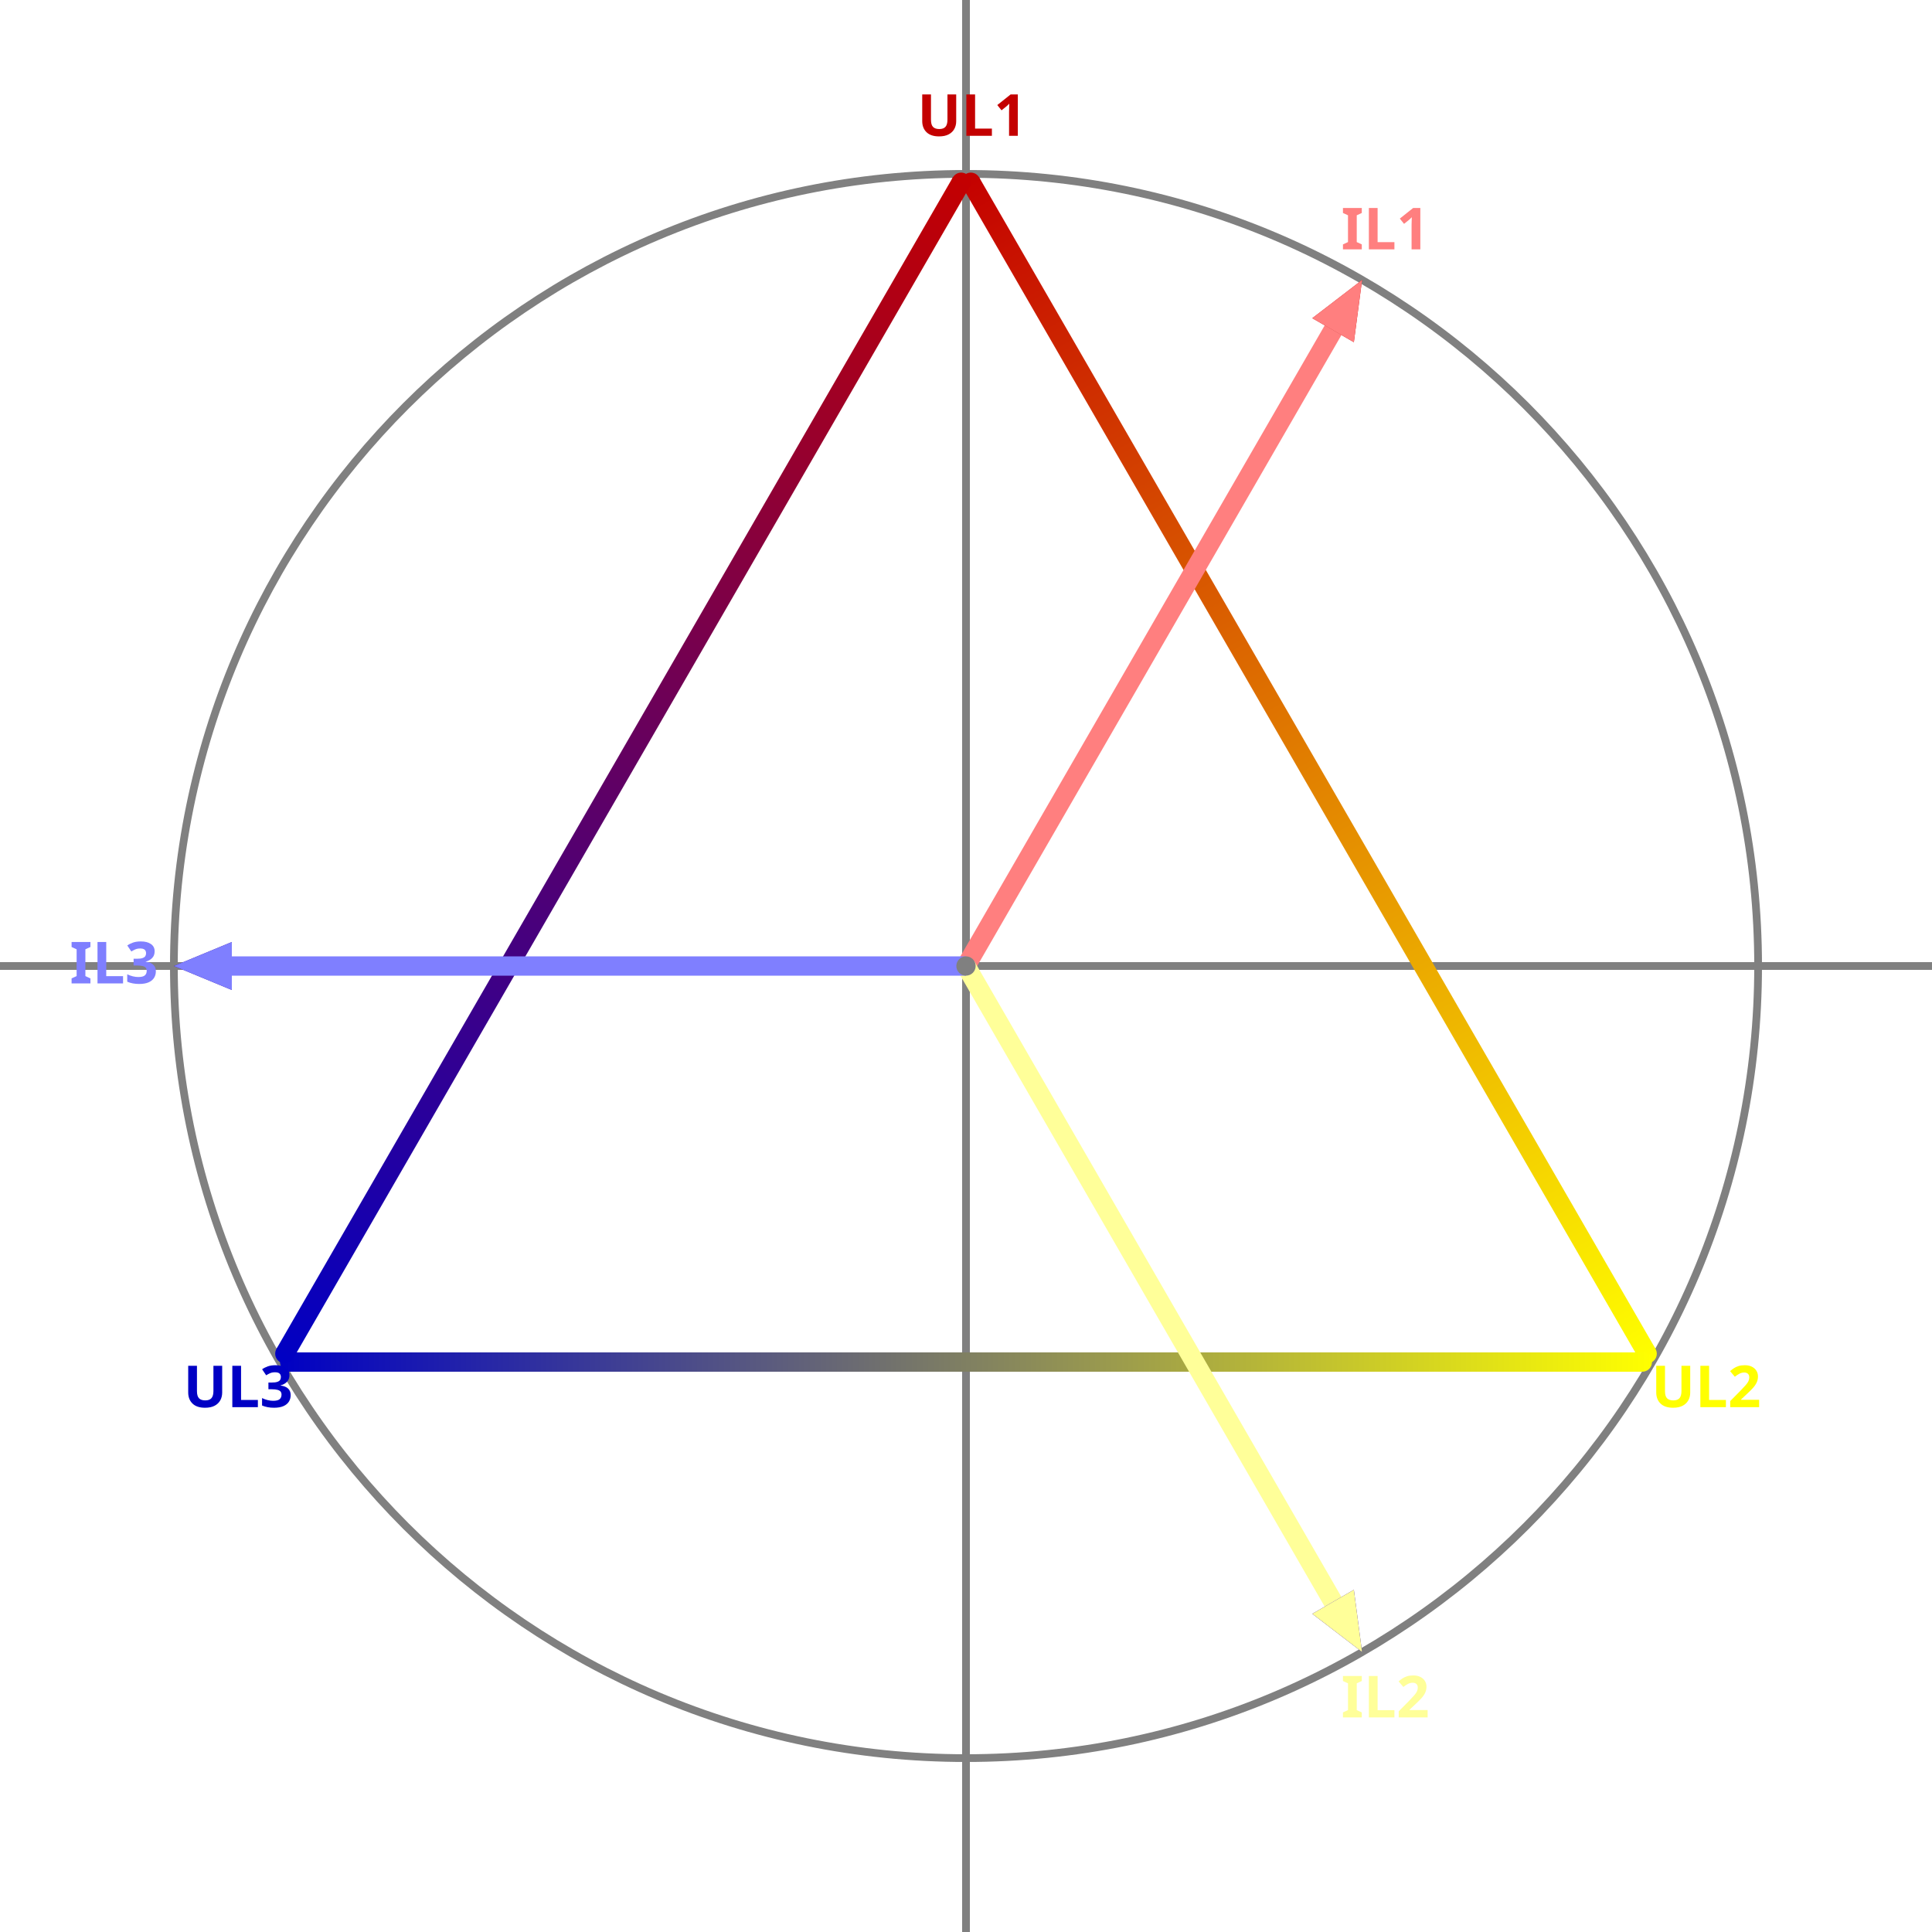
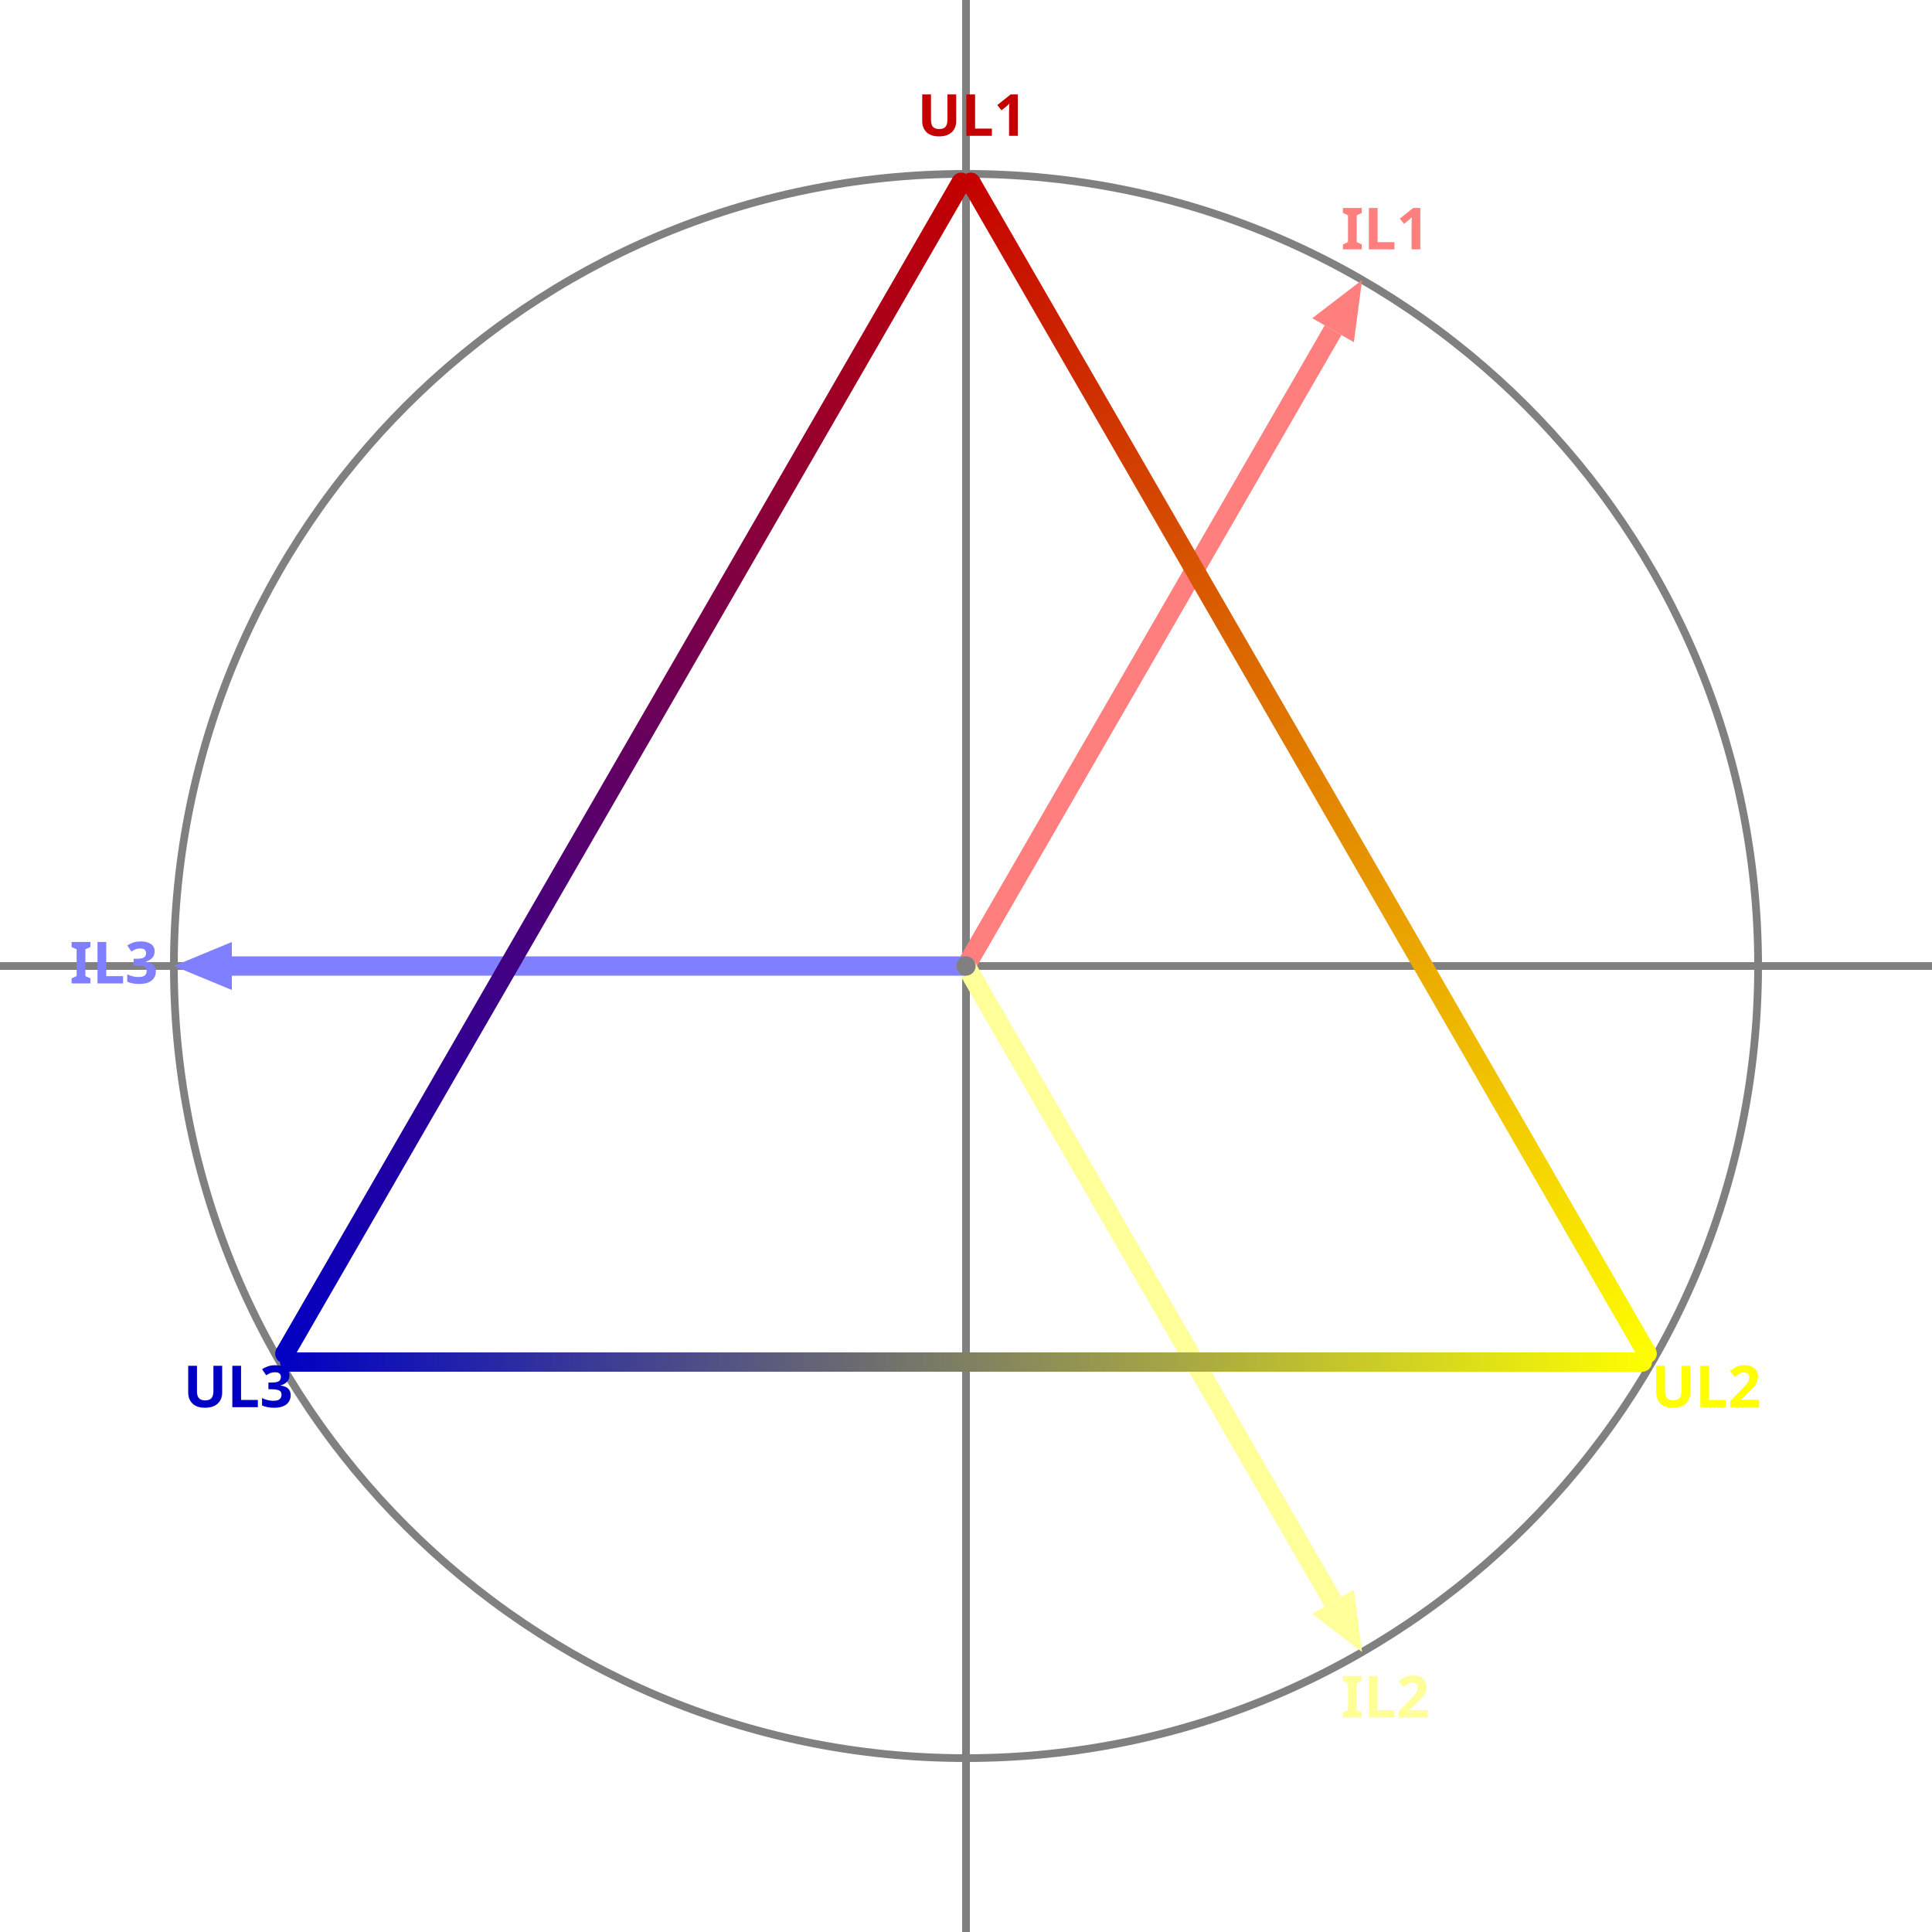
<svg xmlns="http://www.w3.org/2000/svg" width="705.556mm" height="705.556mm" viewBox="0 0 2000 2000" version="1.2" baseProfile="tiny">
  <defs>
    <linearGradient gradientUnits="userSpaceOnUse" x1="1000" y1="180" x2="1710.14" y2="1410" id="gradient1">
      <stop offset="0" stop-color="#c40000" stop-opacity="1" />
      <stop offset="1" stop-color="#ffff00" stop-opacity="1" />
    </linearGradient>
    <linearGradient gradientUnits="userSpaceOnUse" x1="1710.14" y1="1410" x2="289.859" y2="1410" id="gradient2">
      <stop offset="0" stop-color="#ffff00" stop-opacity="1" />
      <stop offset="1" stop-color="#0000c4" stop-opacity="1" />
    </linearGradient>
    <linearGradient gradientUnits="userSpaceOnUse" x1="289.859" y1="1410" x2="1000" y2="180" id="gradient3">
      <stop offset="0" stop-color="#0000c4" stop-opacity="1" />
      <stop offset="1" stop-color="#c40000" stop-opacity="1" />
    </linearGradient>
    <linearGradient gradientUnits="userSpaceOnUse" x1="289.859" y1="1410" x2="1000" y2="180" id="gradient4">
      <stop offset="0" stop-color="#0000c4" stop-opacity="1" />
      <stop offset="1" stop-color="#c40000" stop-opacity="1" />
    </linearGradient>
    <linearGradient gradientUnits="userSpaceOnUse" x1="289.859" y1="1410" x2="1000" y2="180" id="gradient5">
      <stop offset="0" stop-color="#0000c4" stop-opacity="1" />
      <stop offset="1" stop-color="#c40000" stop-opacity="1" />
    </linearGradient>
    <linearGradient gradientUnits="userSpaceOnUse" x1="289.859" y1="1410" x2="1000" y2="180" id="gradient6">
      <stop offset="0" stop-color="#0000c4" stop-opacity="1" />
      <stop offset="1" stop-color="#c40000" stop-opacity="1" />
    </linearGradient>
    <linearGradient gradientUnits="userSpaceOnUse" x1="289.859" y1="1410" x2="1000" y2="180" id="gradient7">
      <stop offset="0" stop-color="#0000c4" stop-opacity="1" />
      <stop offset="1" stop-color="#c40000" stop-opacity="1" />
    </linearGradient>
    <linearGradient gradientUnits="userSpaceOnUse" x1="289.859" y1="1410" x2="1000" y2="180" id="gradient8">
      <stop offset="0" stop-color="#0000c4" stop-opacity="1" />
      <stop offset="1" stop-color="#c40000" stop-opacity="1" />
    </linearGradient>
    <linearGradient gradientUnits="userSpaceOnUse" x1="289.859" y1="1410" x2="1000" y2="180" id="gradient9">
      <stop offset="0" stop-color="#0000c4" stop-opacity="1" />
      <stop offset="1" stop-color="#c40000" stop-opacity="1" />
    </linearGradient>
-     <linearGradient gradientUnits="userSpaceOnUse" x1="289.859" y1="1410" x2="1000" y2="180" id="gradient10">
-       <stop offset="0" stop-color="#0000c4" stop-opacity="1" />
-       <stop offset="1" stop-color="#c40000" stop-opacity="1" />
-     </linearGradient>
-     <linearGradient gradientUnits="userSpaceOnUse" x1="289.859" y1="1410" x2="1000" y2="180" id="gradient11">
-       <stop offset="0" stop-color="#0000c4" stop-opacity="1" />
-       <stop offset="1" stop-color="#c40000" stop-opacity="1" />
-     </linearGradient>
-     <linearGradient gradientUnits="userSpaceOnUse" x1="289.859" y1="1410" x2="1000" y2="180" id="gradient12">
-       <stop offset="0" stop-color="#0000c4" stop-opacity="1" />
-       <stop offset="1" stop-color="#c40000" stop-opacity="1" />
-     </linearGradient>
-     <linearGradient gradientUnits="userSpaceOnUse" x1="289.859" y1="1410" x2="1000" y2="180" id="gradient13">
-       <stop offset="0" stop-color="#0000c4" stop-opacity="1" />
-       <stop offset="1" stop-color="#c40000" stop-opacity="1" />
-     </linearGradient>
-     <linearGradient gradientUnits="userSpaceOnUse" x1="289.859" y1="1410" x2="1000" y2="180" id="gradient14">
-       <stop offset="0" stop-color="#0000c4" stop-opacity="1" />
-       <stop offset="1" stop-color="#c40000" stop-opacity="1" />
-     </linearGradient>
-     <linearGradient gradientUnits="userSpaceOnUse" x1="289.859" y1="1410" x2="1000" y2="180" id="gradient15">
-       <stop offset="0" stop-color="#0000c4" stop-opacity="1" />
-       <stop offset="1" stop-color="#c40000" stop-opacity="1" />
-     </linearGradient>
  </defs>
  <g fill="none" stroke="black" stroke-width="1" fill-rule="evenodd" stroke-linecap="square" stroke-linejoin="bevel">
    <g fill="none" stroke="#808080" stroke-opacity="1" stroke-width="8" stroke-linecap="square" stroke-linejoin="bevel" transform="matrix(1,0,0,1,0,0)" font-family="Sans" font-size="60" font-weight="570" font-style="normal">
      <polyline fill="none" vector-effect="none" points="0,1000 2000,1000 " />
      <polyline fill="none" vector-effect="none" points="1000,0 1000,2000 " />
      <path vector-effect="none" fill-rule="evenodd" d="M1820,1000 C1820,547.127 1452.87,180 1000,180 C547.127,180 180,547.127 180,1000 C180,1452.87 547.127,1820 1000,1820 C1452.87,1820 1820,1452.87 1820,1000 " />
+     </g>
+     <g fill="none" stroke="#ff7f7f" stroke-opacity="1" stroke-width="20" stroke-linecap="square" stroke-linejoin="bevel" transform="matrix(1,0,0,1,0,0)" font-family="Sans" font-size="60" font-weight="570" font-style="normal">
+       <polyline fill="none" vector-effect="none" points="1005,991.34 1375,350.481 " />
+     </g>
+     <g fill="none" stroke="none" transform="matrix(1,0,0,1,0,0)" font-family="Sans" font-size="60" font-weight="570" font-style="normal">
+       <path vector-effect="none" fill-rule="evenodd" d="M1410,289.859 L1401.52,354.247 L1358.48,329.394 L1410,289.859" />
+     </g>
+     <g fill="#ff7f7f" fill-opacity="1" stroke="none" transform="matrix(1,0,0,1,0,0)" font-family="Sans" font-size="60" font-weight="570" font-style="normal">
+       <path vector-effect="none" fill-rule="evenodd" d="M1410,289.859 L1401.52,354.247 L1358.48,329.394" />
+     </g>
+     <g fill="none" stroke="#ffff99" stroke-opacity="1" stroke-width="20" stroke-linecap="square" stroke-linejoin="bevel" transform="matrix(1,0,0,1,0,0)" font-family="Sans" font-size="60" font-weight="570" font-style="normal">
+       <polyline fill="none" vector-effect="none" points="1005,1008.66 1375,1649.52 " />
+     </g>
+     <g fill="none" stroke="none" transform="matrix(1,0,0,1,0,0)" font-family="Sans" font-size="60" font-weight="570" font-style="normal">
+       <path vector-effect="none" fill-rule="evenodd" d="M1410,1710.14 L1358.48,1670.61 L1401.52,1645.75 L1410,1710.14" />
+     </g>
+     <g fill="#ffff99" fill-opacity="1" stroke="none" transform="matrix(1,0,0,1,0,0)" font-family="Sans" font-size="60" font-weight="570" font-style="normal">
+       <path vector-effect="none" fill-rule="evenodd" d="M1410,1710.14 L1358.48,1670.61 L1401.52,1645.75" />
+     </g>
+     <g fill="none" stroke="#7f7fff" stroke-opacity="1" stroke-width="20" stroke-linecap="square" stroke-linejoin="bevel" transform="matrix(1,0,0,1,0,0)" font-family="Sans" font-size="60" font-weight="570" font-style="normal">
+       <polyline fill="none" vector-effect="none" points="990,1000 250,1000 " />
+     </g>
+     <g fill="none" stroke="none" transform="matrix(1,0,0,1,0,0)" font-family="Sans" font-size="60" font-weight="570" font-style="normal">
+       <path vector-effect="none" fill-rule="evenodd" d="M180,1000 L240,975.147 L240,1024.85 L180,1000" />
+     </g>
+     <g fill="#7f7fff" fill-opacity="1" stroke="none" transform="matrix(1,0,0,1,0,0)" font-family="Sans" font-size="60" font-weight="570" font-style="normal">
+       <path vector-effect="none" fill-rule="evenodd" d="M180,1000 L240,975.147 L240,1024.85" />
    </g>
    <g fill="url(#gradient1)" stroke="none" transform="matrix(1,0,0,1,0,0)" font-family="Sans" font-size="60" font-weight="570" font-style="normal">
      <path vector-effect="none" fill-rule="evenodd" d="M996.34,193.66 L1696.48,1406.34 L1713.8,1396.34 L1013.66,183.66 L996.34,193.66" />
      <circle cx="1705.14" cy="1401.34" r="10" />
      <circle cx="1005" cy="188.66" r="10" />
    </g>
    <g fill="url(#gradient2)" stroke="none" transform="matrix(1,0,0,1,0,0)" font-family="Sans" font-size="60" font-weight="570" font-style="normal">
      <path vector-effect="none" fill-rule="evenodd" d="M1700.14,1400 L299.859,1400 L299.859,1420 L1700.14,1420 L1700.14,1400" />
      <circle cx="299.859" cy="1410" r="10" />
      <circle cx="1700.14" cy="1410" r="10" />
    </g>
    <g fill="url(#gradient3)" stroke="none" transform="matrix(1,0,0,1,0,0)" font-family="Sans" font-size="60" font-weight="570" font-style="normal">
      <path vector-effect="none" fill-rule="evenodd" d="M303.52,1406.34 L1003.66,193.66 L986.34,183.66 L286.199,1396.34 L303.52,1406.34" />
      <circle cx="995" cy="188.66" r="10" />
      <circle cx="294.859" cy="1401.34" r="10" />
    </g>
-     <g fill="url(#gradient4)" stroke="#ff7f7f" stroke-opacity="1" stroke-width="20" stroke-linecap="square" stroke-linejoin="bevel" transform="matrix(1,0,0,1,0,0)" font-family="Sans" font-size="60" font-weight="570" font-style="normal">
-       <polyline fill="none" vector-effect="none" points="1005,991.34 1375,350.481 " />
-     </g>
-     <g fill="url(#gradient5)" stroke="none" transform="matrix(1,0,0,1,0,0)" font-family="Sans" font-size="60" font-weight="570" font-style="normal">
-       <path vector-effect="none" fill-rule="evenodd" d="M1410,289.859 L1401.52,354.247 L1358.48,329.394 L1410,289.859" />
-     </g>
-     <g fill="#ff7f7f" fill-opacity="1" stroke="none" transform="matrix(1,0,0,1,0,0)" font-family="Sans" font-size="60" font-weight="570" font-style="normal">
-       <path vector-effect="none" fill-rule="evenodd" d="M1410,289.859 L1401.52,354.247 L1358.48,329.394" />
-     </g>
-     <g fill="url(#gradient6)" stroke="#ffff99" stroke-opacity="1" stroke-width="20" stroke-linecap="square" stroke-linejoin="bevel" transform="matrix(1,0,0,1,0,0)" font-family="Sans" font-size="60" font-weight="570" font-style="normal">
-       <polyline fill="none" vector-effect="none" points="1005,1008.66 1375,1649.52 " />
-     </g>
-     <g fill="url(#gradient7)" stroke="none" transform="matrix(1,0,0,1,0,0)" font-family="Sans" font-size="60" font-weight="570" font-style="normal">
-       <path vector-effect="none" fill-rule="evenodd" d="M1410,1710.14 L1358.48,1670.61 L1401.52,1645.75 L1410,1710.14" />
-     </g>
-     <g fill="#ffff99" fill-opacity="1" stroke="none" transform="matrix(1,0,0,1,0,0)" font-family="Sans" font-size="60" font-weight="570" font-style="normal">
-       <path vector-effect="none" fill-rule="evenodd" d="M1410,1710.14 L1358.48,1670.61 L1401.52,1645.75" />
-     </g>
-     <g fill="url(#gradient8)" stroke="#7f7fff" stroke-opacity="1" stroke-width="20" stroke-linecap="square" stroke-linejoin="bevel" transform="matrix(1,0,0,1,0,0)" font-family="Sans" font-size="60" font-weight="570" font-style="normal">
-       <polyline fill="none" vector-effect="none" points="990,1000 250,1000 " />
-     </g>
-     <g fill="url(#gradient9)" stroke="none" transform="matrix(1,0,0,1,0,0)" font-family="Sans" font-size="60" font-weight="570" font-style="normal">
-       <path vector-effect="none" fill-rule="evenodd" d="M180,1000 L240,975.147 L240,1024.85 L180,1000" />
-     </g>
-     <g fill="#7f7fff" fill-opacity="1" stroke="none" transform="matrix(1,0,0,1,0,0)" font-family="Sans" font-size="60" font-weight="570" font-style="normal">
-       <path vector-effect="none" fill-rule="evenodd" d="M180,1000 L240,975.147 L240,1024.85" />
-     </g>
-     <g fill="url(#gradient10)" stroke="#c40000" stroke-opacity="1" stroke-width="1" stroke-linecap="square" stroke-linejoin="bevel" transform="matrix(1,0,0,1,0,0)" font-family="Sans" font-size="60" font-weight="570" font-style="normal">
+     <g fill="url(#gradient4)" stroke="#c40000" stroke-opacity="1" stroke-width="1" stroke-linecap="square" stroke-linejoin="bevel" transform="matrix(1,0,0,1,0,0)" font-family="Sans" font-size="60" font-weight="570" font-style="normal">
      <text fill="#c40000" fill-opacity="1" stroke="none" xml:space="preserve" x="949.594" y="140.6" font-family="Sans" font-size="60" font-weight="570" font-style="normal">UL1</text>
    </g>
-     <g fill="url(#gradient11)" stroke="#ffff00" stroke-opacity="1" stroke-width="1" stroke-linecap="square" stroke-linejoin="bevel" transform="matrix(1,0,0,1,0,0)" font-family="Sans" font-size="60" font-weight="570" font-style="normal">
+     <g fill="url(#gradient5)" stroke="#ffff00" stroke-opacity="1" stroke-width="1" stroke-linecap="square" stroke-linejoin="bevel" transform="matrix(1,0,0,1,0,0)" font-family="Sans" font-size="60" font-weight="570" font-style="normal">
      <text fill="#ffff00" fill-opacity="1" stroke="none" xml:space="preserve" x="1709.44" y="1456.7" font-family="Sans" font-size="60" font-weight="570" font-style="normal">UL2</text>
    </g>
-     <g fill="url(#gradient12)" stroke="#0000c4" stroke-opacity="1" stroke-width="1" stroke-linecap="square" stroke-linejoin="bevel" transform="matrix(1,0,0,1,0,0)" font-family="Sans" font-size="60" font-weight="570" font-style="normal">
+     <g fill="url(#gradient6)" stroke="#0000c4" stroke-opacity="1" stroke-width="1" stroke-linecap="square" stroke-linejoin="bevel" transform="matrix(1,0,0,1,0,0)" font-family="Sans" font-size="60" font-weight="570" font-style="normal">
      <text fill="#0000c4" fill-opacity="1" stroke="none" xml:space="preserve" x="189.734" y="1456.7" font-family="Sans" font-size="60" font-weight="570" font-style="normal">UL3</text>
    </g>
-     <g fill="url(#gradient13)" stroke="#ff7f7f" stroke-opacity="1" stroke-width="1" stroke-linecap="square" stroke-linejoin="bevel" transform="matrix(1,0,0,1,0,0)" font-family="Sans" font-size="60" font-weight="570" font-style="normal">
+     <g fill="url(#gradient7)" stroke="#ff7f7f" stroke-opacity="1" stroke-width="1" stroke-linecap="square" stroke-linejoin="bevel" transform="matrix(1,0,0,1,0,0)" font-family="Sans" font-size="60" font-weight="570" font-style="normal">
      <text fill="#ff7f7f" fill-opacity="1" stroke="none" xml:space="preserve" x="1388.3" y="258.149" font-family="Sans" font-size="60" font-weight="570" font-style="normal">IL1</text>
    </g>
-     <g fill="url(#gradient14)" stroke="#ffff99" stroke-opacity="1" stroke-width="1" stroke-linecap="square" stroke-linejoin="bevel" transform="matrix(1,0,0,1,0,0)" font-family="Sans" font-size="60" font-weight="570" font-style="normal">
+     <g fill="url(#gradient8)" stroke="#ffff99" stroke-opacity="1" stroke-width="1" stroke-linecap="square" stroke-linejoin="bevel" transform="matrix(1,0,0,1,0,0)" font-family="Sans" font-size="60" font-weight="570" font-style="normal">
      <text fill="#ffff99" fill-opacity="1" stroke="none" xml:space="preserve" x="1388.3" y="1777.85" font-family="Sans" font-size="60" font-weight="570" font-style="normal">IL2</text>
    </g>
-     <g fill="url(#gradient15)" stroke="#7f7fff" stroke-opacity="1" stroke-width="1" stroke-linecap="square" stroke-linejoin="bevel" transform="matrix(1,0,0,1,0,0)" font-family="Sans" font-size="60" font-weight="570" font-style="normal">
+     <g fill="url(#gradient9)" stroke="#7f7fff" stroke-opacity="1" stroke-width="1" stroke-linecap="square" stroke-linejoin="bevel" transform="matrix(1,0,0,1,0,0)" font-family="Sans" font-size="60" font-weight="570" font-style="normal">
      <text fill="#7f7fff" fill-opacity="1" stroke="none" xml:space="preserve" x="72.188" y="1018" font-family="Sans" font-size="60" font-weight="570" font-style="normal">IL3</text>
    </g>
    <g fill="#808080" fill-opacity="1" stroke="none" transform="matrix(1,0,0,1,0,0)" font-family="Sans" font-size="60" font-weight="570" font-style="normal">
      <circle cx="1000" cy="1000" r="10" />
    </g>
  </g>
</svg>
